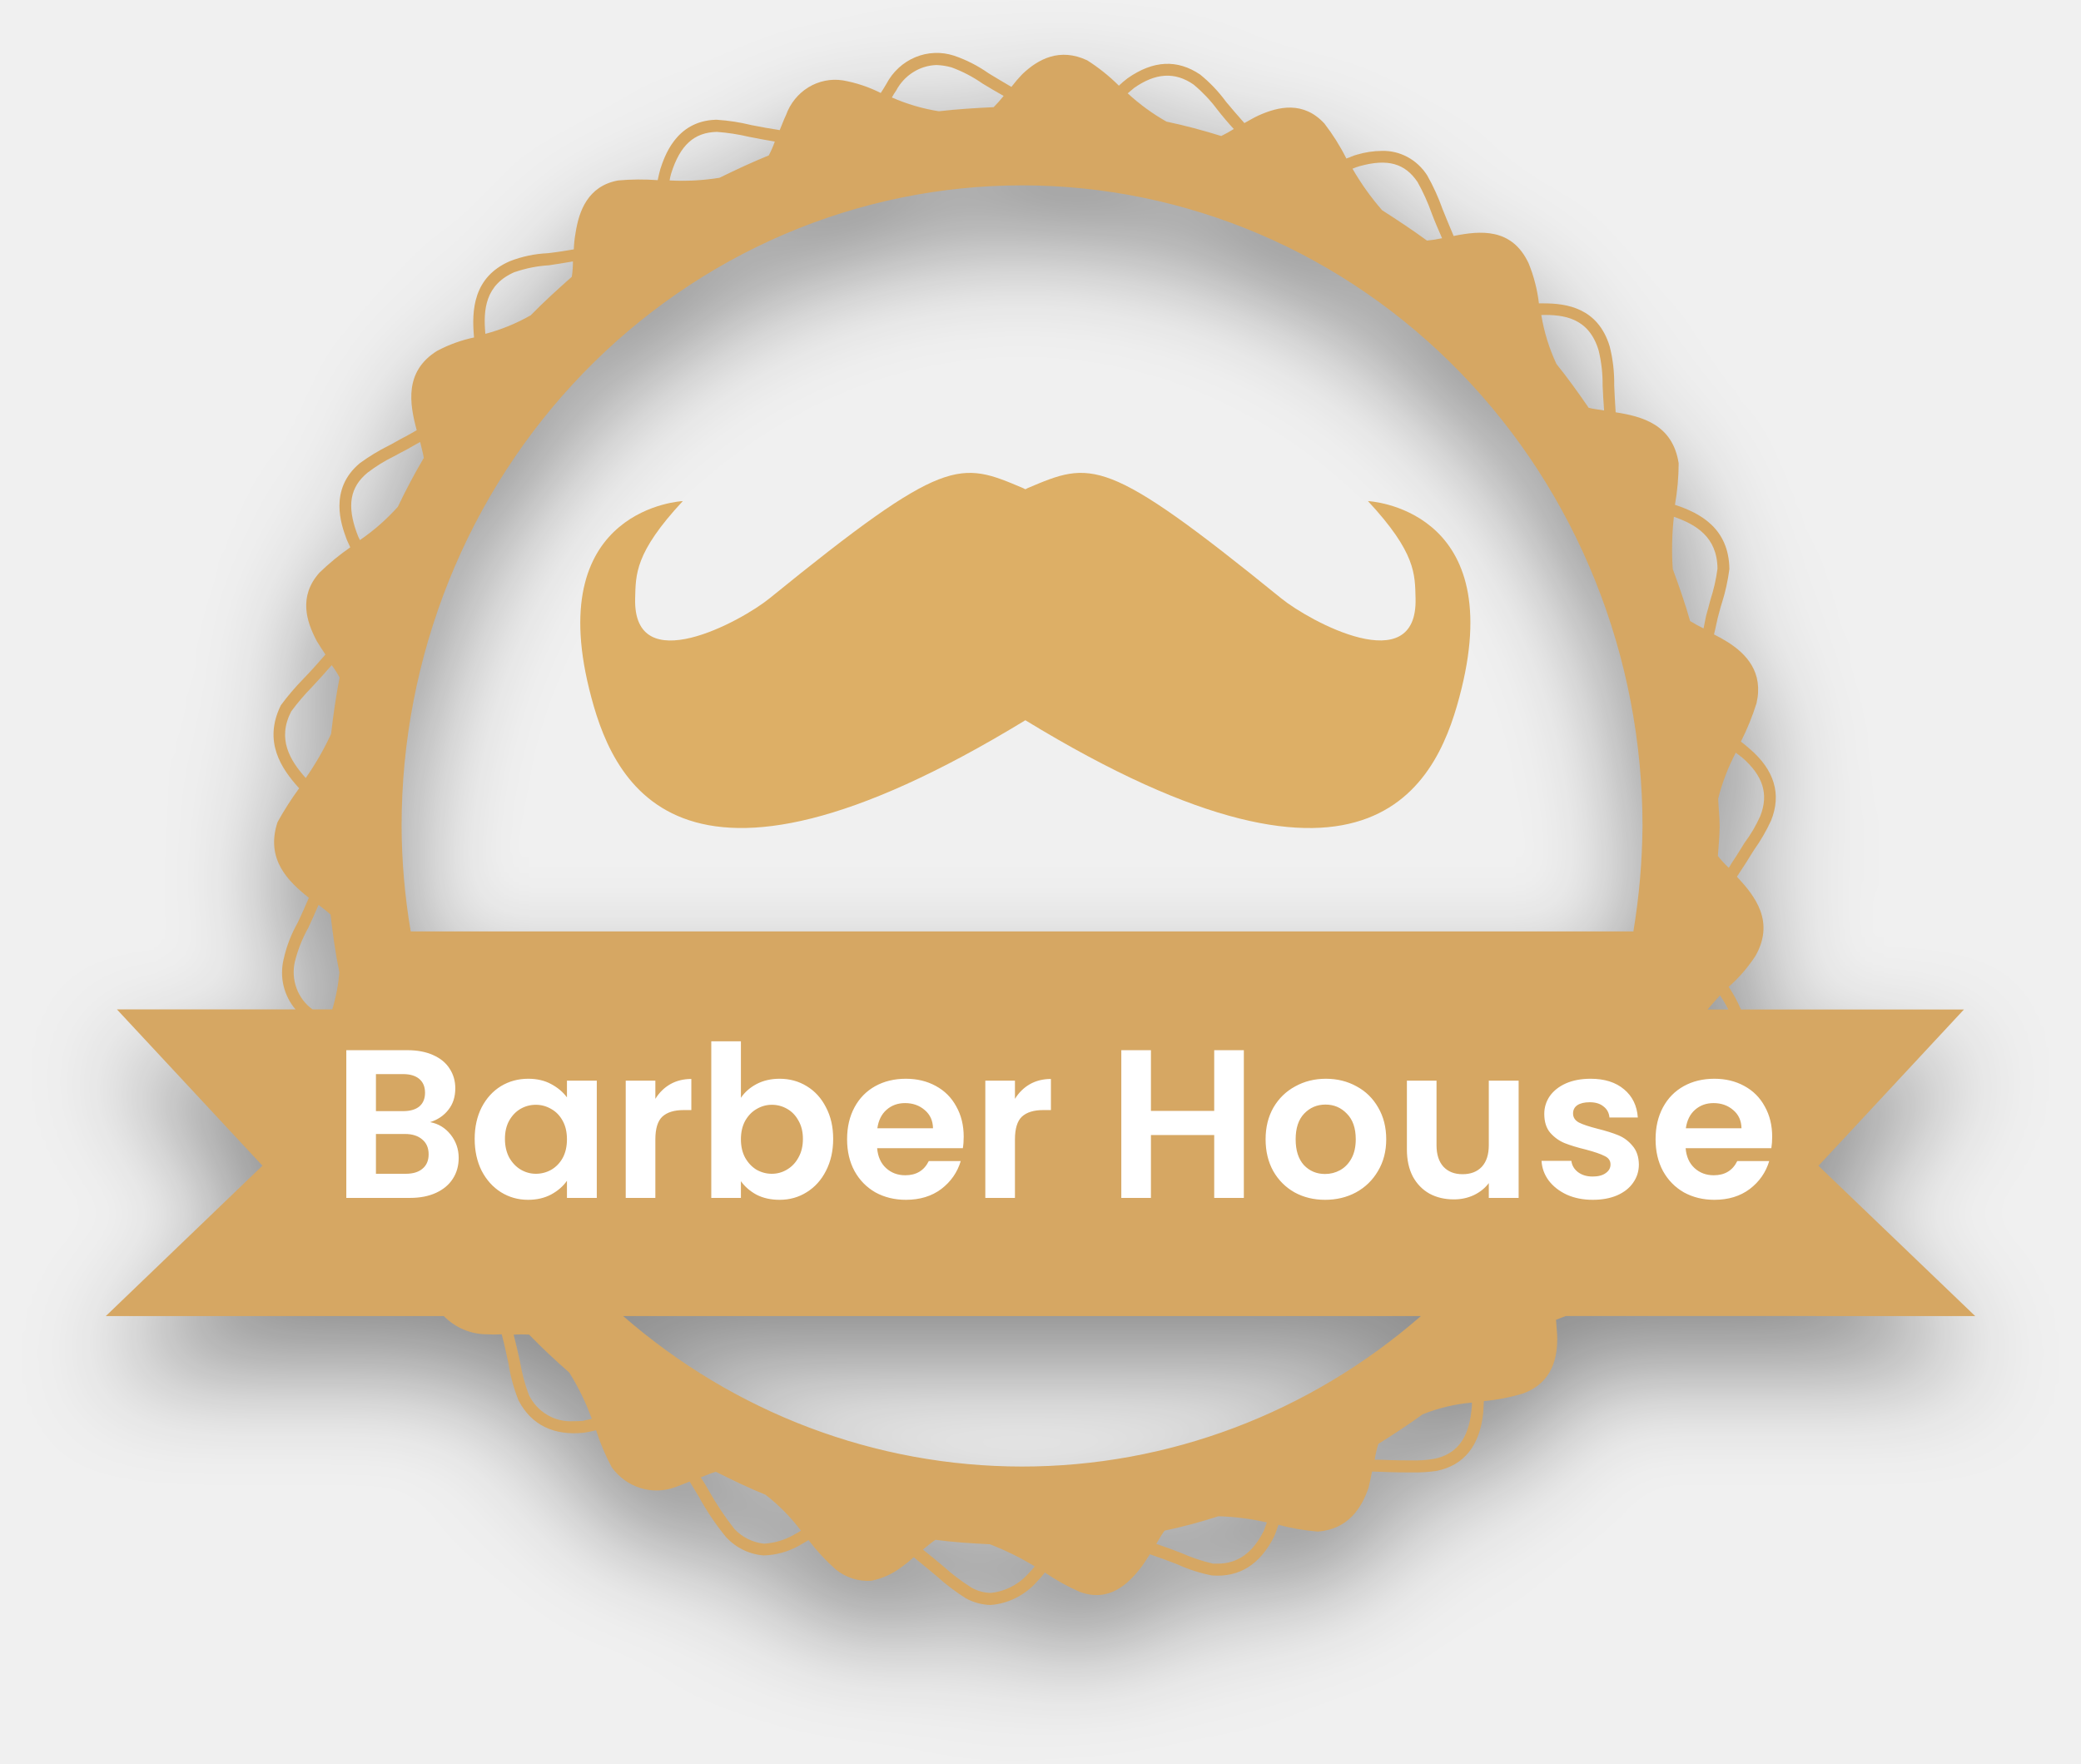
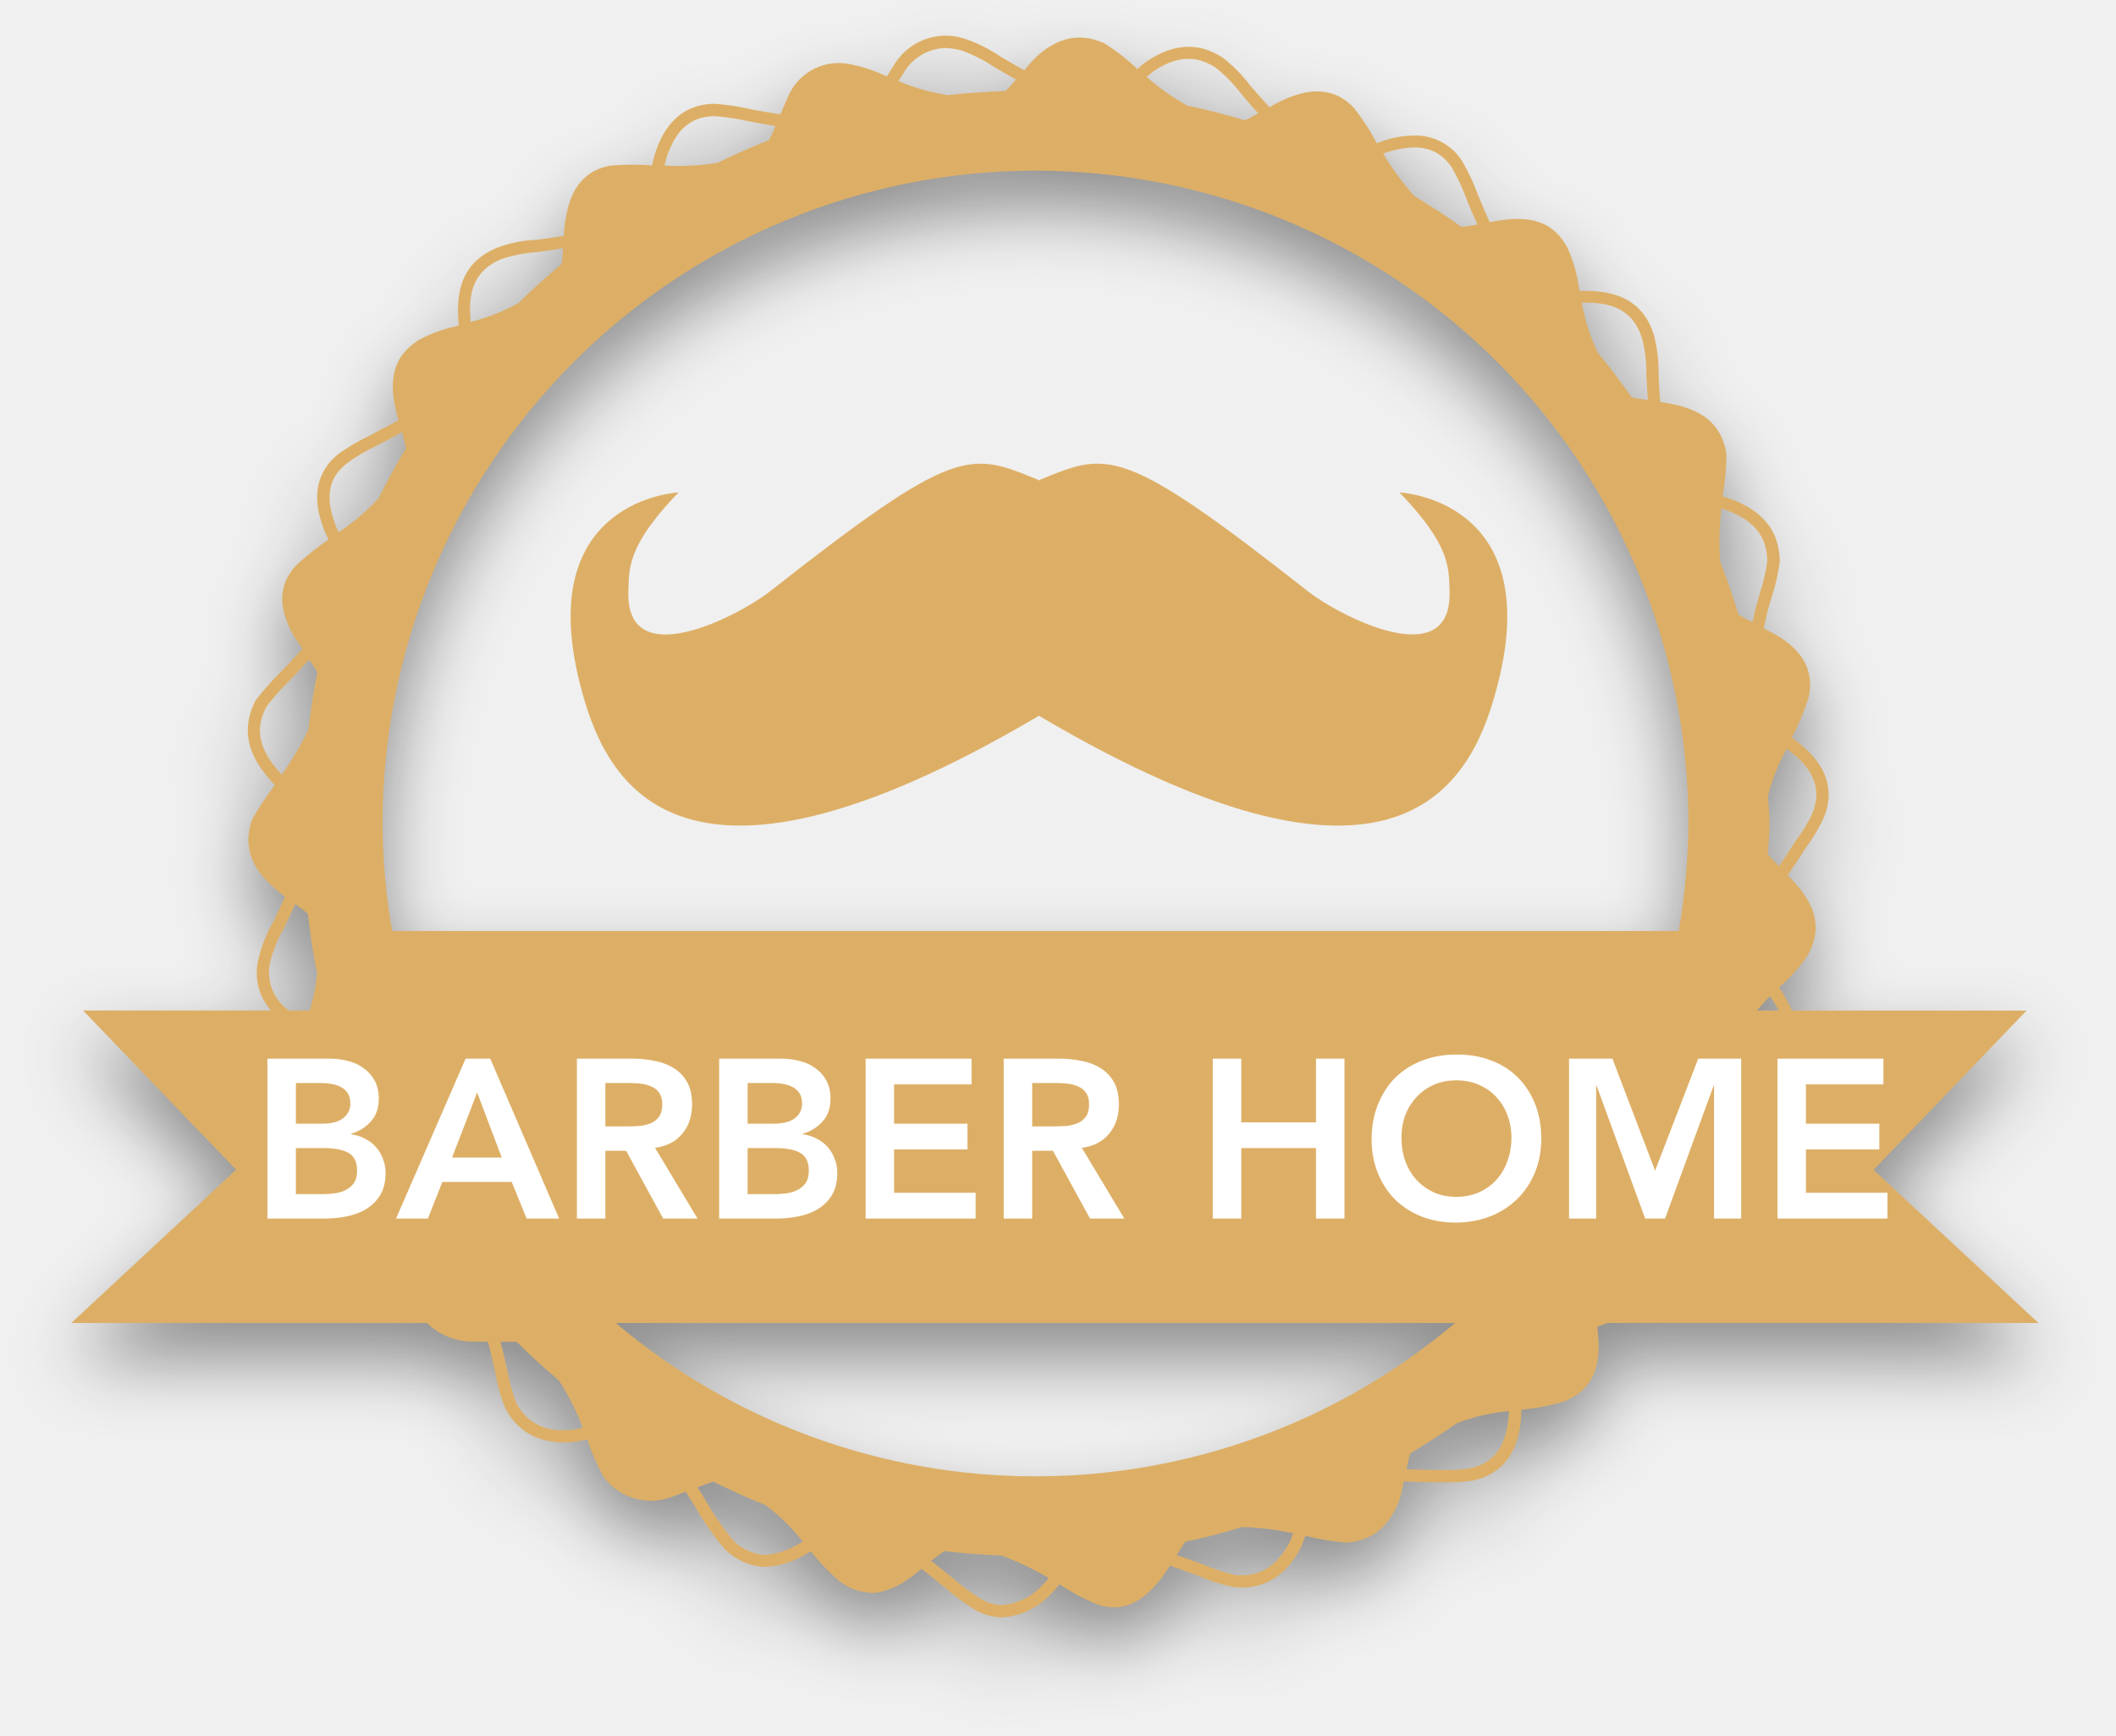
- <svg xmlns="http://www.w3.org/2000/svg" width="118" height="100" viewBox="0 0 118 100" fill="none">
+ <svg xmlns="http://www.w3.org/2000/svg" width="178" height="146" viewBox="0 0 178 146" fill="none">
  <g filter="url(#filter0_d)">
-     <path d="M23.289 52.811C22.953 50.838 22.78 48.839 22.771 46.835C22.771 42.065 23.681 37.342 25.45 32.934C27.218 28.527 29.809 24.523 33.076 21.15C36.343 17.776 40.222 15.101 44.49 13.275C48.759 11.45 53.334 10.51 57.954 10.51C62.574 10.51 67.149 11.45 71.418 13.275C75.686 15.101 79.565 17.776 82.832 21.15C86.099 24.523 88.69 28.527 90.458 32.934C92.226 37.342 93.136 42.065 93.136 46.835C93.12 48.838 92.947 50.837 92.619 52.811H23.289ZM83.43 80.01C83.268 81.583 82.573 82.468 81.31 82.716C80.878 82.789 80.44 82.818 80.002 82.801C79.613 82.801 79.195 82.801 78.756 82.784C78.5 82.766 78.205 82.766 77.949 82.766C77.995 82.46 78.065 82.158 78.16 81.864C79.018 81.33 79.858 80.778 80.665 80.193C81.562 79.832 82.504 79.607 83.464 79.526C83.469 79.688 83.458 79.85 83.43 80.009L83.43 80.01ZM57.944 83.151C49.669 83.15 41.66 80.128 35.335 74.619H80.57C74.241 80.133 66.225 83.156 57.944 83.151ZM71.656 86.806C71.027 88.058 70.17 88.657 69.052 88.657H68.78C68.165 88.514 67.565 88.312 66.986 88.055C66.568 87.888 66.067 87.704 65.566 87.538C65.728 87.255 65.886 86.986 66.034 86.786C67.065 86.568 68.085 86.296 69.089 85.97C70.014 85.995 70.935 86.113 71.838 86.32C71.774 86.47 71.727 86.636 71.66 86.803L71.656 86.806ZM58.351 89.179C57.791 89.824 57.017 90.229 56.182 90.316C55.785 90.31 55.396 90.2 55.052 89.995C54.509 89.65 53.995 89.26 53.514 88.828C53.158 88.529 52.753 88.191 52.331 87.858C52.591 87.659 52.832 87.443 53.043 87.306C54.062 87.443 55.08 87.505 56.131 87.558C57.012 87.898 57.863 88.317 58.673 88.811C58.572 88.939 58.465 89.062 58.353 89.179H58.351ZM45.009 87.025C44.492 87.319 43.917 87.489 43.328 87.525C42.689 87.461 42.092 87.166 41.643 86.691C41.105 86.007 40.619 85.28 40.191 84.516C40.063 84.282 39.902 84.016 39.736 83.764C40.046 83.648 40.336 83.516 40.593 83.448C41.516 83.911 42.456 84.367 43.408 84.751C44.162 85.335 44.837 86.019 45.416 86.786C45.286 86.873 45.151 86.951 45.011 87.02L45.009 87.025ZM33.055 80.561C32.877 80.579 32.699 80.579 32.521 80.579C32.002 80.614 31.484 80.491 31.033 80.224C30.581 79.957 30.216 79.558 29.983 79.078C29.757 78.467 29.589 77.834 29.482 77.189C29.383 76.725 29.255 76.189 29.126 75.671C29.417 75.654 29.709 75.654 30 75.671C30.729 76.423 31.503 77.141 32.281 77.825C32.796 78.649 33.223 79.528 33.556 80.446C33.378 80.48 33.217 80.527 33.055 80.561ZM20.408 30.622C20.341 30.492 20.283 30.358 20.234 30.22C19.667 28.668 19.845 27.616 20.847 26.796C21.312 26.44 21.81 26.132 22.333 25.876C22.577 25.744 22.818 25.612 23.078 25.48L23.352 25.325C23.501 25.244 23.663 25.142 23.824 25.061C23.903 25.392 23.985 25.694 24.031 25.963C23.501 26.865 23.012 27.784 22.561 28.733C21.919 29.449 21.197 30.084 20.408 30.622L20.408 30.622ZM29.193 15.426C29.819 15.21 30.471 15.081 31.13 15.041C31.552 14.975 32.021 14.909 32.488 14.823C32.488 15.115 32.467 15.406 32.424 15.694C31.629 16.395 30.839 17.114 30.093 17.877C29.283 18.338 28.419 18.692 27.522 18.929C27.394 17.544 27.522 16.142 29.187 15.423L29.193 15.426ZM38.064 9.815C38.565 8.242 39.345 7.507 40.651 7.477C41.266 7.523 41.876 7.618 42.477 7.759C42.916 7.845 43.433 7.943 43.934 8.028C43.84 8.297 43.726 8.559 43.595 8.811C42.642 9.196 41.719 9.632 40.796 10.081C39.861 10.232 38.913 10.282 37.968 10.23C37.992 10.09 38.024 9.952 38.064 9.815V9.815ZM50.812 5.142C51.037 4.715 51.365 4.357 51.766 4.102C52.166 3.846 52.623 3.703 53.093 3.687C53.383 3.695 53.67 3.74 53.95 3.819C54.574 4.046 55.166 4.355 55.714 4.738C56.07 4.956 56.488 5.201 56.91 5.439C56.732 5.662 56.543 5.875 56.343 6.077C55.308 6.124 54.257 6.192 53.238 6.308C52.321 6.165 51.425 5.902 50.572 5.526C50.645 5.393 50.726 5.265 50.812 5.141L50.812 5.142ZM64.301 4.991C65.514 4.136 66.615 4.056 67.679 4.793C68.18 5.21 68.632 5.686 69.025 6.212C69.298 6.563 69.621 6.948 69.96 7.315C69.73 7.461 69.493 7.593 69.248 7.712C68.23 7.396 67.195 7.116 66.143 6.896C65.354 6.449 64.616 5.911 63.945 5.292C64.073 5.19 64.172 5.094 64.301 4.993V4.991ZM77.112 9.417C78.698 8.981 79.667 9.268 80.379 10.319C80.698 10.89 80.968 11.487 81.186 12.105C81.348 12.537 81.559 13.024 81.77 13.507C81.487 13.569 81.201 13.614 80.913 13.64C80.089 13.037 79.232 12.473 78.371 11.92C77.737 11.194 77.174 10.405 76.69 9.565C76.828 9.507 76.969 9.457 77.112 9.415V9.417ZM90.647 19.865C90.806 20.52 90.882 21.194 90.874 21.87C90.891 22.302 90.924 22.789 90.957 23.272C90.629 23.22 90.34 23.186 90.083 23.122C89.499 22.272 88.899 21.434 88.253 20.634C87.844 19.755 87.555 18.821 87.396 17.86C88.692 17.83 90.095 18.026 90.646 19.864L90.647 19.865ZM18.776 41.608C18.37 42.486 17.888 43.324 17.336 44.112C16.445 43.114 15.704 41.907 16.512 40.337C16.874 39.848 17.268 39.385 17.692 38.952C18.048 38.567 18.437 38.148 18.809 37.716C18.978 37.937 19.128 38.171 19.258 38.417C19.047 39.469 18.902 40.538 18.774 41.606L18.776 41.608ZM18.838 57.233H17.724C17.311 56.938 16.994 56.52 16.816 56.034C16.637 55.549 16.604 55.019 16.723 54.515C16.89 53.846 17.145 53.205 17.48 52.608C17.672 52.193 17.87 51.757 18.064 51.308C18.325 51.507 18.565 51.688 18.743 51.855C18.871 52.958 19.02 54.061 19.244 55.13C19.184 55.844 19.05 56.549 18.842 57.233L18.838 57.233ZM94.917 29.301C96.159 29.737 97.372 30.438 97.388 32.242C97.308 32.844 97.174 33.436 96.986 34.012C96.922 34.276 96.837 34.563 96.742 34.914C96.692 35.145 96.647 35.397 96.597 35.632C96.32 35.495 96.046 35.346 95.836 35.214C95.546 34.196 95.207 33.226 94.851 32.26C94.783 31.274 94.805 30.284 94.915 29.302L94.917 29.301ZM97.531 56.437C97.705 56.693 97.863 56.96 98.004 57.237H96.824C97.047 56.972 97.291 56.702 97.531 56.437ZM97.421 45.297C97.652 44.385 97.988 43.505 98.423 42.677C98.539 42.762 98.65 42.843 98.779 42.946C99.976 43.98 100.299 45.032 99.814 46.267C99.573 46.806 99.275 47.314 98.924 47.784C98.779 48.019 98.618 48.272 98.476 48.503C98.314 48.737 98.169 48.973 98.027 49.204C97.807 48.996 97.601 48.773 97.41 48.537C97.444 47.968 97.51 47.4 97.51 46.836C97.51 46.319 97.445 45.814 97.427 45.297H97.421ZM112 74.62L103.114 66.1L111.361 57.238H98.717C98.526 56.787 98.293 56.356 98.021 55.952C98.603 55.442 99.114 54.852 99.541 54.199C100.638 52.263 99.541 50.826 98.489 49.711C98.667 49.442 98.829 49.177 99.023 48.89C99.168 48.642 99.329 48.407 99.472 48.172C99.841 47.654 100.161 47.1 100.428 46.519C101.024 45.035 100.62 43.65 99.198 42.445C99.037 42.296 98.878 42.181 98.714 42.048C99.068 41.352 99.364 40.625 99.6 39.877C100.005 38.124 99.037 37.073 97.934 36.385C97.69 36.236 97.45 36.102 97.189 35.97C97.272 35.667 97.322 35.35 97.401 35.034C97.483 34.752 97.546 34.466 97.628 34.218C97.831 33.582 97.976 32.928 98.063 32.265C98.03 29.944 96.398 29.09 94.975 28.622C95.113 27.845 95.184 27.057 95.186 26.267C94.847 24.066 93.116 23.612 91.613 23.378C91.58 22.86 91.549 22.326 91.531 21.86C91.544 21.111 91.458 20.363 91.274 19.638C90.612 17.455 88.832 17.201 87.536 17.201H87.262C87.171 16.42 86.975 15.656 86.679 14.931C85.726 12.892 83.913 13.079 82.427 13.38C82.199 12.858 81.988 12.321 81.798 11.858C81.563 11.193 81.271 10.551 80.924 9.94C80.645 9.503 80.262 9.146 79.812 8.903C79.362 8.661 78.86 8.541 78.353 8.556C77.876 8.56 77.401 8.632 76.943 8.769C76.732 8.821 76.554 8.923 76.343 8.987C75.993 8.288 75.577 7.626 75.102 7.009C73.906 5.71 72.486 6.043 71.368 6.546C71.078 6.679 70.834 6.829 70.561 6.978C70.205 6.581 69.848 6.162 69.526 5.777C69.101 5.196 68.606 4.675 68.052 4.226C66.761 3.358 65.403 3.409 63.929 4.444C63.76 4.573 63.599 4.711 63.445 4.858C62.899 4.314 62.297 3.833 61.651 3.422C60.098 2.691 58.873 3.341 57.966 4.208C57.748 4.435 57.542 4.675 57.35 4.927C56.915 4.675 56.476 4.409 56.058 4.157C55.454 3.731 54.795 3.394 54.1 3.157C53.38 2.921 52.603 2.952 51.903 3.243C51.202 3.535 50.622 4.069 50.262 4.755C50.15 4.939 50.055 5.105 49.941 5.272C49.261 4.929 48.536 4.688 47.79 4.556C47.115 4.453 46.427 4.592 45.84 4.951C45.254 5.31 44.805 5.866 44.569 6.526C44.424 6.825 44.329 7.112 44.213 7.377C43.666 7.296 43.115 7.193 42.614 7.095C41.971 6.936 41.316 6.834 40.656 6.791H40.561C38.296 6.876 37.663 8.929 37.439 9.599C37.375 9.817 37.34 10.014 37.294 10.215C36.546 10.159 35.794 10.165 35.047 10.232C33.333 10.548 32.828 11.968 32.637 13.203C32.581 13.512 32.547 13.825 32.538 14.139C32.037 14.224 31.536 14.306 31.052 14.357C30.322 14.39 29.601 14.542 28.917 14.807C26.831 15.71 26.735 17.599 26.88 19.134C26.148 19.288 25.439 19.546 24.775 19.9C22.918 21.067 23.222 22.888 23.629 24.393C23.436 24.509 23.239 24.607 23.045 24.724L22.756 24.873C22.511 25.005 22.271 25.155 22.026 25.275C21.462 25.556 20.92 25.885 20.408 26.259C18.614 27.746 19.373 29.798 19.617 30.469C19.681 30.667 19.779 30.832 19.861 31.033C19.243 31.463 18.659 31.943 18.114 32.47C16.918 33.807 17.369 35.244 17.97 36.359C18.131 36.628 18.29 36.864 18.454 37.112C18.032 37.599 17.614 38.065 17.224 38.467C16.759 38.941 16.325 39.448 15.928 39.984C14.91 42.04 15.945 43.575 16.963 44.694C16.515 45.306 16.106 45.946 15.738 46.612C15.042 48.716 16.334 49.968 17.514 50.904C17.322 51.367 17.096 51.853 16.885 52.306C16.512 52.96 16.24 53.669 16.078 54.409C15.963 54.901 15.964 55.415 16.082 55.906C16.201 56.397 16.432 56.852 16.757 57.231H6.629L14.88 66.093L6 74.62H25.165C25.817 75.281 26.693 75.652 27.607 75.654C27.887 75.671 28.168 75.671 28.448 75.654C28.609 76.239 28.721 76.821 28.837 77.338C28.948 78.043 29.137 78.733 29.4 79.394C30.129 80.814 31.441 81.416 33.122 81.232C33.362 81.198 33.57 81.147 33.801 81.095C34.032 81.824 34.33 82.528 34.691 83.198C35.098 83.758 35.667 84.169 36.316 84.37C36.965 84.572 37.659 84.553 38.297 84.318C38.571 84.22 38.848 84.1 39.104 84.002C39.282 84.301 39.477 84.605 39.622 84.853C40.067 85.67 40.587 86.442 41.175 87.157C41.737 87.764 42.499 88.133 43.311 88.191C44.005 88.171 44.685 87.983 45.297 87.644C45.489 87.542 45.653 87.426 45.847 87.323C46.311 87.931 46.831 88.491 47.4 88.995C47.971 89.451 48.684 89.676 49.404 89.628C50.038 89.502 50.635 89.229 51.151 88.828C51.382 88.665 51.604 88.486 51.813 88.294C52.269 88.661 52.703 89.029 53.109 89.362C53.622 89.828 54.173 90.247 54.757 90.615C55.194 90.859 55.683 90.991 56.181 91C57.185 90.918 58.122 90.445 58.801 89.677C58.96 89.513 59.109 89.341 59.249 89.16C59.878 89.591 60.545 89.96 61.241 90.263C62.889 90.858 63.974 89.827 64.735 88.826C64.909 88.591 65.042 88.363 65.203 88.125C65.737 88.309 66.284 88.51 66.756 88.694C67.387 88.982 68.048 89.195 68.726 89.327C70.279 89.442 71.446 88.711 72.254 87.109C72.349 86.89 72.415 86.673 72.494 86.454C73.227 86.651 73.975 86.78 74.73 86.839C76.427 86.707 77.201 85.536 77.607 84.335C77.686 84.019 77.735 83.732 77.799 83.433C78.105 83.45 78.428 83.45 78.735 83.467C79.207 83.484 79.626 83.484 80.016 83.484C80.498 83.496 80.98 83.467 81.457 83.399C83.022 83.083 83.912 81.962 84.106 80.092C84.123 79.874 84.123 79.656 84.14 79.442C84.895 79.373 85.643 79.227 86.371 79.007C88.007 78.404 88.346 77.002 88.296 75.685C88.28 75.382 88.246 75.116 88.232 74.83C88.41 74.764 88.605 74.681 88.783 74.616L112 74.62Z" fill="#D6A763" />
+     <path d="M32.99 78.314C32.466 75.331 32.195 72.308 32.182 69.279C32.182 62.066 33.603 54.924 36.363 48.261C39.123 41.597 43.169 35.542 48.269 30.442C53.369 25.342 59.424 21.297 66.087 18.536C72.751 15.776 79.893 14.355 87.106 14.355C94.318 14.355 101.46 15.776 108.124 18.536C114.787 21.297 120.842 25.342 125.942 30.442C131.042 35.542 135.088 41.597 137.848 48.261C140.608 54.924 142.029 62.066 142.029 69.279C142.003 72.308 141.733 75.329 141.221 78.314H32.99ZM126.876 119.439C126.624 121.817 125.538 123.155 123.567 123.53C122.892 123.641 122.208 123.685 121.525 123.659C120.917 123.659 120.265 123.659 119.58 123.633C119.18 123.607 118.72 123.607 118.32 123.607C118.391 123.144 118.502 122.688 118.65 122.243C119.988 121.435 121.3 120.601 122.56 119.716C123.96 119.17 125.431 118.83 126.929 118.708C126.937 118.952 126.92 119.197 126.877 119.438L126.876 119.439ZM87.09 124.188C74.171 124.188 61.669 119.618 51.795 111.288H122.411C112.531 119.626 100.018 124.196 87.09 124.188ZM108.496 129.714C107.514 131.608 106.176 132.514 104.431 132.514H104.006C103.047 132.297 102.11 131.992 101.206 131.603C100.553 131.351 99.771 131.073 98.989 130.821C99.241 130.394 99.489 129.987 99.719 129.684C101.329 129.355 102.921 128.943 104.489 128.45C105.933 128.489 107.37 128.667 108.78 128.98C108.68 129.206 108.606 129.458 108.502 129.71L108.496 129.714ZM87.726 133.302C86.851 134.278 85.643 134.891 84.339 135.021C83.719 135.013 83.112 134.846 82.575 134.536C81.728 134.015 80.925 133.425 80.175 132.772C79.619 132.32 78.986 131.809 78.327 131.305C78.734 131.005 79.109 130.678 79.439 130.471C81.029 130.678 82.619 130.771 84.26 130.852C85.636 131.366 86.963 131.999 88.228 132.746C88.071 132.94 87.904 133.125 87.728 133.302H87.726ZM66.897 130.045C66.09 130.49 65.193 130.748 64.273 130.801C63.275 130.706 62.343 130.259 61.643 129.541C60.802 128.507 60.044 127.407 59.376 126.253C59.176 125.898 58.924 125.497 58.665 125.115C59.15 124.94 59.602 124.74 60.003 124.637C61.444 125.337 62.911 126.027 64.398 126.608C65.575 127.49 66.629 128.524 67.533 129.684C67.33 129.816 67.119 129.935 66.9 130.039L66.897 130.045ZM48.236 120.273C47.958 120.299 47.68 120.299 47.402 120.299C46.592 120.352 45.783 120.166 45.079 119.762C44.374 119.359 43.804 118.756 43.44 118.03C43.087 117.106 42.825 116.149 42.658 115.173C42.503 114.473 42.303 113.661 42.102 112.879C42.556 112.853 43.012 112.853 43.466 112.879C44.604 114.016 45.812 115.102 47.027 116.136C47.831 117.381 48.498 118.71 49.018 120.098C48.74 120.15 48.488 120.221 48.236 120.273ZM28.492 44.764C28.387 44.568 28.297 44.365 28.221 44.156C27.336 41.81 27.613 40.22 29.178 38.979C29.904 38.441 30.681 37.976 31.498 37.589C31.879 37.389 32.254 37.189 32.661 36.989L33.088 36.756C33.321 36.633 33.573 36.478 33.825 36.356C33.948 36.856 34.077 37.313 34.148 37.72C33.321 39.084 32.558 40.473 31.854 41.908C30.852 42.991 29.723 43.95 28.493 44.765L28.492 44.764ZM42.206 21.788C43.184 21.461 44.201 21.266 45.231 21.206C45.89 21.106 46.621 21.006 47.351 20.876C47.35 21.317 47.317 21.758 47.251 22.194C46.01 23.254 44.776 24.34 43.612 25.494C42.346 26.192 40.998 26.726 39.598 27.084C39.398 24.99 39.598 22.87 42.198 21.784L42.206 21.788ZM56.055 13.304C56.837 10.926 58.055 9.814 60.094 9.769C61.053 9.839 62.006 9.982 62.944 10.196C63.629 10.325 64.437 10.474 65.219 10.603C65.072 11.01 64.894 11.405 64.689 11.786C63.202 12.368 61.761 13.027 60.32 13.706C58.861 13.934 57.381 14.01 55.906 13.932C55.943 13.72 55.993 13.511 56.055 13.305V13.304ZM75.956 6.238C76.307 5.593 76.82 5.051 77.445 4.666C78.069 4.28 78.783 4.064 79.517 4.038C79.969 4.051 80.418 4.118 80.855 4.238C81.829 4.581 82.754 5.048 83.608 5.628C84.164 5.958 84.817 6.328 85.476 6.688C85.198 7.025 84.903 7.347 84.591 7.653C82.975 7.724 81.334 7.827 79.744 8.002C78.312 7.786 76.914 7.388 75.582 6.819C75.696 6.618 75.822 6.424 75.957 6.237L75.956 6.238ZM97.014 6.011C98.908 4.718 100.627 4.596 102.288 5.711C103.07 6.341 103.775 7.061 104.388 7.857C104.815 8.387 105.319 8.969 105.849 9.524C105.49 9.744 105.118 9.945 104.737 10.124C103.147 9.646 101.531 9.224 99.89 8.89C98.658 8.215 97.506 7.402 96.458 6.466C96.658 6.311 96.813 6.166 97.014 6.014V6.011ZM117.014 12.703C119.489 12.044 121.002 12.477 122.114 14.067C122.611 14.929 123.033 15.832 123.374 16.767C123.626 17.42 123.956 18.157 124.285 18.887C123.844 18.981 123.397 19.048 122.947 19.087C121.661 18.176 120.323 17.323 118.979 16.487C117.989 15.389 117.11 14.197 116.355 12.926C116.571 12.839 116.791 12.764 117.014 12.7V12.703ZM138.142 28.5C138.39 29.491 138.51 30.51 138.497 31.531C138.523 32.184 138.575 32.921 138.626 33.651C138.115 33.573 137.663 33.522 137.262 33.425C136.351 32.139 135.414 30.872 134.405 29.663C133.766 28.334 133.316 26.922 133.067 25.468C135.09 25.423 137.281 25.72 138.141 28.499L138.142 28.5ZM25.945 61.375C25.311 62.703 24.559 63.97 23.696 65.162C22.306 63.653 21.149 61.827 22.41 59.453C22.975 58.714 23.591 58.014 24.252 57.359C24.808 56.777 25.415 56.144 25.997 55.491C26.26 55.824 26.494 56.179 26.697 56.551C26.367 58.141 26.141 59.757 25.941 61.372L25.945 61.375ZM26.041 85.001H24.303C23.658 84.554 23.163 83.921 22.884 83.188C22.605 82.454 22.554 81.653 22.739 80.89C23.001 79.88 23.399 78.91 23.922 78.007C24.222 77.38 24.53 76.721 24.833 76.042C25.24 76.342 25.615 76.617 25.893 76.869C26.093 78.536 26.326 80.204 26.675 81.82C26.582 82.9 26.372 83.966 26.048 85L26.041 85.001ZM144.808 42.767C146.747 43.426 148.641 44.486 148.666 47.214C148.542 48.124 148.332 49.02 148.039 49.89C147.939 50.29 147.806 50.724 147.658 51.254C147.58 51.603 147.509 51.984 147.432 52.34C146.999 52.133 146.572 51.907 146.243 51.707C145.791 50.169 145.261 48.702 144.705 47.241C144.6 45.751 144.633 44.253 144.805 42.769L144.808 42.767ZM148.89 83.797C149.161 84.184 149.408 84.588 149.627 85.006H147.785C148.134 84.606 148.515 84.198 148.89 83.797ZM148.718 66.953C149.078 65.574 149.603 64.244 150.282 62.991C150.463 63.12 150.637 63.243 150.838 63.398C152.706 64.962 153.21 66.552 152.454 68.42C152.077 69.234 151.611 70.003 151.064 70.714C150.838 71.069 150.586 71.451 150.364 71.8C150.112 72.155 149.886 72.511 149.664 72.86C149.321 72.546 148.999 72.209 148.701 71.852C148.753 70.992 148.856 70.133 148.856 69.28C148.856 68.498 148.756 67.735 148.727 66.953H148.718ZM171.477 111.29L157.605 98.408L170.479 85.008H150.741C150.443 84.326 150.079 83.675 149.655 83.063C150.563 82.292 151.361 81.401 152.027 80.413C153.74 77.485 152.027 75.313 150.385 73.627C150.663 73.22 150.915 72.819 151.219 72.386C151.445 72.011 151.697 71.656 151.919 71.3C152.496 70.517 152.996 69.679 153.412 68.8C154.343 66.557 153.712 64.463 151.492 62.641C151.24 62.415 150.992 62.241 150.736 62.041C151.288 60.987 151.751 59.889 152.119 58.758C152.752 56.108 151.24 54.518 149.519 53.478C149.138 53.252 148.763 53.051 148.356 52.851C148.485 52.392 148.563 51.914 148.686 51.436C148.815 51.009 148.912 50.576 149.041 50.202C149.357 49.24 149.584 48.251 149.72 47.248C149.668 43.739 147.12 42.448 144.899 41.741C145.114 40.566 145.225 39.374 145.229 38.18C144.699 34.852 141.997 34.166 139.651 33.811C139.599 33.029 139.551 32.221 139.522 31.517C139.543 30.384 139.409 29.253 139.122 28.156C138.088 24.856 135.309 24.472 133.286 24.472H132.859C132.716 23.291 132.41 22.136 131.948 21.04C130.461 17.957 127.631 18.24 125.31 18.694C124.955 17.906 124.625 17.094 124.328 16.394C123.962 15.388 123.506 14.417 122.964 13.494C122.528 12.832 121.931 12.293 121.229 11.926C120.526 11.56 119.742 11.379 118.95 11.4C118.205 11.407 117.465 11.515 116.75 11.723C116.42 11.801 116.142 11.956 115.813 12.053C115.266 10.996 114.617 9.994 113.876 9.062C112.008 7.097 109.791 7.601 108.046 8.362C107.594 8.562 107.212 8.789 106.786 9.015C106.23 8.415 105.674 7.781 105.17 7.199C104.508 6.321 103.735 5.532 102.87 4.853C100.854 3.541 98.734 3.619 96.433 5.183C96.17 5.378 95.917 5.587 95.677 5.81C94.825 4.987 93.886 4.259 92.877 3.638C90.453 2.533 88.54 3.515 87.125 4.827C86.783 5.17 86.462 5.533 86.162 5.913C85.483 5.532 84.798 5.131 84.146 4.75C83.203 4.105 82.174 3.596 81.089 3.238C79.965 2.881 78.752 2.927 77.659 3.368C76.565 3.808 75.659 4.617 75.097 5.653C74.923 5.931 74.774 6.183 74.597 6.435C73.535 5.916 72.403 5.552 71.238 5.353C70.185 5.197 69.111 5.407 68.195 5.95C67.279 6.492 66.579 7.334 66.21 8.332C65.984 8.784 65.835 9.217 65.654 9.618C64.801 9.495 63.941 9.34 63.159 9.191C62.155 8.951 61.132 8.797 60.102 8.732H59.953C56.418 8.861 55.429 11.964 55.08 12.978C54.98 13.308 54.925 13.605 54.854 13.909C53.685 13.825 52.512 13.834 51.345 13.935C48.669 14.413 47.881 16.559 47.583 18.427C47.495 18.894 47.443 19.367 47.428 19.842C46.646 19.971 45.864 20.094 45.108 20.172C43.968 20.222 42.844 20.451 41.776 20.853C38.519 22.217 38.37 25.073 38.596 27.394C37.453 27.627 36.347 28.017 35.31 28.553C32.41 30.317 32.886 33.071 33.52 35.346C33.22 35.521 32.912 35.669 32.609 35.846L32.157 36.072C31.776 36.272 31.401 36.499 31.019 36.68C30.137 37.105 29.292 37.603 28.492 38.167C25.692 40.416 26.876 43.518 27.258 44.533C27.358 44.833 27.51 45.082 27.639 45.386C26.673 46.036 25.762 46.762 24.912 47.558C23.044 49.581 23.749 51.753 24.686 53.439C24.938 53.846 25.186 54.202 25.442 54.577C24.783 55.314 24.13 56.018 23.522 56.626C22.795 57.343 22.119 58.109 21.499 58.92C19.909 62.029 21.525 64.349 23.115 66.042C22.415 66.966 21.776 67.935 21.202 68.942C20.116 72.122 22.133 74.016 23.975 75.431C23.675 76.131 23.322 76.866 22.993 77.551C22.41 78.539 21.985 79.612 21.733 80.731C21.553 81.475 21.555 82.251 21.74 82.994C21.924 83.737 22.286 84.424 22.793 84.997H6.982L19.863 98.397L6 111.289H35.918C36.936 112.289 38.304 112.85 39.731 112.853C40.168 112.879 40.606 112.879 41.043 112.853C41.295 113.738 41.47 114.617 41.651 115.399C41.824 116.466 42.119 117.509 42.53 118.508C43.668 120.654 45.716 121.565 48.34 121.287C48.715 121.235 49.04 121.158 49.4 121.08C49.76 122.182 50.226 123.247 50.79 124.26C51.425 125.106 52.313 125.727 53.326 126.032C54.339 126.336 55.423 126.309 56.419 125.953C56.846 125.804 57.279 125.623 57.679 125.475C57.957 125.927 58.261 126.386 58.487 126.761C59.182 127.997 59.993 129.164 60.911 130.245C61.789 131.164 62.978 131.721 64.246 131.809C65.33 131.778 66.391 131.495 67.346 130.982C67.646 130.827 67.902 130.652 68.206 130.497C68.93 131.416 69.742 132.263 70.63 133.024C71.521 133.713 72.634 134.054 73.758 133.981C74.748 133.792 75.68 133.378 76.485 132.772C76.847 132.525 77.192 132.255 77.519 131.964C78.23 132.52 78.909 133.076 79.542 133.58C80.343 134.284 81.204 134.918 82.114 135.474C82.798 135.843 83.56 136.043 84.337 136.056C85.905 135.932 87.367 135.217 88.428 134.056C88.675 133.808 88.909 133.547 89.128 133.274C90.11 133.926 91.151 134.484 92.237 134.941C94.809 135.841 96.503 134.282 97.692 132.769C97.963 132.414 98.17 132.069 98.422 131.709C99.256 131.987 100.109 132.291 100.846 132.569C101.831 133.005 102.863 133.327 103.922 133.526C106.346 133.7 108.168 132.595 109.429 130.172C109.578 129.842 109.681 129.513 109.804 129.183C110.948 129.481 112.116 129.675 113.294 129.765C115.944 129.565 117.152 127.794 117.786 125.978C117.909 125.5 117.986 125.067 118.086 124.614C118.564 124.64 119.068 124.64 119.547 124.666C120.284 124.692 120.937 124.692 121.547 124.692C122.299 124.709 123.051 124.666 123.796 124.563C126.239 124.085 127.629 122.391 127.932 119.563C127.958 119.233 127.958 118.904 127.984 118.581C129.164 118.476 130.331 118.255 131.468 117.922C134.021 117.011 134.551 114.891 134.473 112.9C134.447 112.441 134.395 112.04 134.373 111.607C134.651 111.507 134.955 111.381 135.233 111.284L171.477 111.29Z" fill="#DDAF66" />
  </g>
-   <path d="M24.389 63.624C24.861 63.712 25.249 63.948 25.553 64.332C25.857 64.716 26.009 65.156 26.009 65.652C26.009 66.1 25.897 66.496 25.673 66.84C25.457 67.176 25.141 67.44 24.725 67.632C24.309 67.824 23.817 67.92 23.249 67.92H19.637V59.544H23.093C23.661 59.544 24.149 59.636 24.557 59.82C24.973 60.004 25.285 60.26 25.493 60.588C25.709 60.916 25.817 61.288 25.817 61.704C25.817 62.192 25.685 62.6 25.421 62.928C25.165 63.256 24.821 63.488 24.389 63.624ZM21.317 63H22.853C23.253 63 23.561 62.912 23.777 62.736C23.993 62.552 24.101 62.292 24.101 61.956C24.101 61.62 23.993 61.36 23.777 61.176C23.561 60.992 23.253 60.9 22.853 60.9H21.317V63ZM23.009 66.552C23.417 66.552 23.733 66.456 23.957 66.264C24.189 66.072 24.305 65.8 24.305 65.448C24.305 65.088 24.185 64.808 23.945 64.608C23.705 64.4 23.381 64.296 22.973 64.296H21.317V66.552H23.009ZM26.916 64.572C26.916 63.9 27.048 63.304 27.312 62.784C27.584 62.264 27.948 61.864 28.404 61.584C28.868 61.304 29.384 61.164 29.952 61.164C30.448 61.164 30.88 61.264 31.248 61.464C31.624 61.664 31.924 61.916 32.148 62.22V61.272H33.84V67.92H32.148V66.948C31.932 67.26 31.632 67.52 31.248 67.728C30.872 67.928 30.436 68.028 29.94 68.028C29.38 68.028 28.868 67.884 28.404 67.596C27.948 67.308 27.584 66.904 27.312 66.384C27.048 65.856 26.916 65.252 26.916 64.572ZM32.148 64.596C32.148 64.188 32.068 63.84 31.908 63.552C31.748 63.256 31.532 63.032 31.26 62.88C30.988 62.72 30.696 62.64 30.384 62.64C30.072 62.64 29.784 62.716 29.52 62.868C29.256 63.02 29.04 63.244 28.872 63.54C28.712 63.828 28.632 64.172 28.632 64.572C28.632 64.972 28.712 65.324 28.872 65.628C29.04 65.924 29.256 66.152 29.52 66.312C29.792 66.472 30.08 66.552 30.384 66.552C30.696 66.552 30.988 66.476 31.26 66.324C31.532 66.164 31.748 65.94 31.908 65.652C32.068 65.356 32.148 65.004 32.148 64.596ZM37.161 62.304C37.377 61.952 37.657 61.676 38.001 61.476C38.353 61.276 38.753 61.176 39.201 61.176V62.94H38.757C38.229 62.94 37.829 63.064 37.557 63.312C37.293 63.56 37.161 63.992 37.161 64.608V67.92H35.481V61.272H37.161V62.304ZM42.012 62.244C42.228 61.924 42.524 61.664 42.9 61.464C43.284 61.264 43.72 61.164 44.208 61.164C44.776 61.164 45.288 61.304 45.744 61.584C46.208 61.864 46.572 62.264 46.836 62.784C47.108 63.296 47.244 63.892 47.244 64.572C47.244 65.252 47.108 65.856 46.836 66.384C46.572 66.904 46.208 67.308 45.744 67.596C45.288 67.884 44.776 68.028 44.208 68.028C43.712 68.028 43.276 67.932 42.9 67.74C42.532 67.54 42.236 67.284 42.012 66.972V67.92H40.332V59.04H42.012V62.244ZM45.528 64.572C45.528 64.172 45.444 63.828 45.276 63.54C45.116 63.244 44.9 63.02 44.628 62.868C44.364 62.716 44.076 62.64 43.764 62.64C43.46 62.64 43.172 62.72 42.9 62.88C42.636 63.032 42.42 63.256 42.252 63.552C42.092 63.848 42.012 64.196 42.012 64.596C42.012 64.996 42.092 65.344 42.252 65.64C42.42 65.936 42.636 66.164 42.9 66.324C43.172 66.476 43.46 66.552 43.764 66.552C44.076 66.552 44.364 66.472 44.628 66.312C44.9 66.152 45.116 65.924 45.276 65.628C45.444 65.332 45.528 64.98 45.528 64.572ZM54.645 64.452C54.645 64.692 54.629 64.908 54.597 65.1H49.737C49.777 65.58 49.945 65.956 50.241 66.228C50.537 66.5 50.901 66.636 51.333 66.636C51.957 66.636 52.401 66.368 52.665 65.832H54.477C54.285 66.472 53.917 67 53.373 67.416C52.829 67.824 52.161 68.028 51.369 68.028C50.729 68.028 50.153 67.888 49.641 67.608C49.137 67.32 48.741 66.916 48.453 66.396C48.173 65.876 48.033 65.276 48.033 64.596C48.033 63.908 48.173 63.304 48.453 62.784C48.733 62.264 49.125 61.864 49.629 61.584C50.133 61.304 50.713 61.164 51.369 61.164C52.001 61.164 52.565 61.3 53.061 61.572C53.565 61.844 53.953 62.232 54.225 62.736C54.505 63.232 54.645 63.804 54.645 64.452ZM52.905 63.972C52.897 63.54 52.741 63.196 52.437 62.94C52.133 62.676 51.761 62.544 51.321 62.544C50.905 62.544 50.553 62.672 50.265 62.928C49.985 63.176 49.813 63.524 49.749 63.972H52.905ZM57.551 62.304C57.767 61.952 58.047 61.676 58.391 61.476C58.743 61.276 59.143 61.176 59.591 61.176V62.94H59.147C58.619 62.94 58.219 63.064 57.947 63.312C57.683 63.56 57.551 63.992 57.551 64.608V67.92H55.871V61.272H57.551V62.304ZM70.53 59.544V67.92H68.85V64.356H65.262V67.92H63.582V59.544H65.262V62.988H68.85V59.544H70.53ZM75.136 68.028C74.496 68.028 73.92 67.888 73.408 67.608C72.896 67.32 72.492 66.916 72.196 66.396C71.908 65.876 71.764 65.276 71.764 64.596C71.764 63.916 71.912 63.316 72.208 62.796C72.512 62.276 72.924 61.876 73.444 61.596C73.964 61.308 74.544 61.164 75.184 61.164C75.824 61.164 76.404 61.308 76.924 61.596C77.444 61.876 77.852 62.276 78.148 62.796C78.452 63.316 78.604 63.916 78.604 64.596C78.604 65.276 78.448 65.876 78.136 66.396C77.832 66.916 77.416 67.32 76.888 67.608C76.368 67.888 75.784 68.028 75.136 68.028ZM75.136 66.564C75.44 66.564 75.724 66.492 75.988 66.348C76.26 66.196 76.476 65.972 76.636 65.676C76.796 65.38 76.876 65.02 76.876 64.596C76.876 63.964 76.708 63.48 76.372 63.144C76.044 62.8 75.64 62.628 75.16 62.628C74.68 62.628 74.276 62.8 73.948 63.144C73.628 63.48 73.468 63.964 73.468 64.596C73.468 65.228 73.624 65.716 73.936 66.06C74.256 66.396 74.656 66.564 75.136 66.564ZM86.112 61.272V67.92H84.42V67.08C84.204 67.368 83.92 67.596 83.568 67.764C83.224 67.924 82.848 68.004 82.44 68.004C81.92 68.004 81.46 67.896 81.06 67.68C80.66 67.456 80.344 67.132 80.112 66.708C79.888 66.276 79.776 65.764 79.776 65.172V61.272H81.456V64.932C81.456 65.46 81.588 65.868 81.852 66.156C82.116 66.436 82.476 66.576 82.932 66.576C83.396 66.576 83.76 66.436 84.024 66.156C84.288 65.868 84.42 65.46 84.42 64.932V61.272H86.112ZM90.314 68.028C89.77 68.028 89.282 67.932 88.85 67.74C88.418 67.54 88.074 67.272 87.818 66.936C87.57 66.6 87.434 66.228 87.41 65.82H89.102C89.134 66.076 89.258 66.288 89.474 66.456C89.698 66.624 89.974 66.708 90.302 66.708C90.622 66.708 90.87 66.644 91.046 66.516C91.23 66.388 91.322 66.224 91.322 66.024C91.322 65.808 91.21 65.648 90.986 65.544C90.77 65.432 90.422 65.312 89.942 65.184C89.446 65.064 89.038 64.94 88.718 64.812C88.406 64.684 88.134 64.488 87.902 64.224C87.678 63.96 87.566 63.604 87.566 63.156C87.566 62.788 87.67 62.452 87.878 62.148C88.094 61.844 88.398 61.604 88.79 61.428C89.19 61.252 89.658 61.164 90.194 61.164C90.986 61.164 91.618 61.364 92.09 61.764C92.562 62.156 92.822 62.688 92.87 63.36H91.262C91.238 63.096 91.126 62.888 90.926 62.736C90.734 62.576 90.474 62.496 90.146 62.496C89.842 62.496 89.606 62.552 89.438 62.664C89.278 62.776 89.198 62.932 89.198 63.132C89.198 63.356 89.31 63.528 89.534 63.648C89.758 63.76 90.106 63.876 90.578 63.996C91.058 64.116 91.454 64.24 91.766 64.368C92.078 64.496 92.346 64.696 92.57 64.968C92.802 65.232 92.922 65.584 92.93 66.024C92.93 66.408 92.822 66.752 92.606 67.056C92.398 67.36 92.094 67.6 91.694 67.776C91.302 67.944 90.842 68.028 90.314 68.028ZM100.489 64.452C100.489 64.692 100.473 64.908 100.441 65.1H95.581C95.621 65.58 95.789 65.956 96.085 66.228C96.381 66.5 96.745 66.636 97.177 66.636C97.801 66.636 98.245 66.368 98.509 65.832H100.321C100.129 66.472 99.761 67 99.217 67.416C98.673 67.824 98.005 68.028 97.213 68.028C96.573 68.028 95.997 67.888 95.485 67.608C94.981 67.32 94.585 66.916 94.297 66.396C94.017 65.876 93.877 65.276 93.877 64.596C93.877 63.908 94.017 63.304 94.297 62.784C94.577 62.264 94.969 61.864 95.473 61.584C95.977 61.304 96.557 61.164 97.213 61.164C97.845 61.164 98.409 61.3 98.905 61.572C99.409 61.844 99.797 62.232 100.069 62.736C100.349 63.232 100.489 63.804 100.489 64.452ZM98.749 63.972C98.741 63.54 98.585 63.196 98.281 62.94C97.977 62.676 97.605 62.544 97.165 62.544C96.749 62.544 96.397 62.672 96.109 62.928C95.829 63.176 95.657 63.524 95.593 63.972H98.749Z" fill="white" />
-   <path d="M77.568 28.411C80.304 31.35 80.23 32.573 80.267 33.921C80.395 38.578 74.254 35.227 72.644 33.921C62.648 25.802 61.874 26.15 58.269 27.676L58.141 27.742L58.013 27.676C54.41 26.151 53.633 25.802 43.637 33.925C42.031 35.23 35.886 38.581 36.015 33.925C36.053 32.573 35.984 31.35 38.717 28.411C38.717 28.411 30.869 28.779 33.41 39.072C34.638 44.044 38.155 53.026 58.141 40.837C78.126 53.03 81.641 44.044 82.867 39.072C85.416 28.776 77.568 28.411 77.568 28.411Z" fill="#DDAF66" />
+   <path d="M22.497 89.051H27.741C28.248 89.051 28.748 89.114 29.242 89.241C29.736 89.355 30.173 89.551 30.553 89.83C30.946 90.096 31.262 90.444 31.503 90.875C31.744 91.306 31.864 91.825 31.864 92.433C31.864 93.193 31.649 93.82 31.218 94.314C30.787 94.808 30.224 95.163 29.527 95.378V95.416C29.945 95.467 30.331 95.587 30.686 95.777C31.053 95.954 31.364 96.189 31.617 96.48C31.87 96.759 32.067 97.088 32.206 97.468C32.358 97.835 32.434 98.234 32.434 98.665C32.434 99.4 32.288 100.014 31.997 100.508C31.706 100.989 31.319 101.382 30.838 101.686C30.369 101.977 29.825 102.186 29.204 102.313C28.596 102.44 27.975 102.503 27.342 102.503H22.497V89.051ZM24.891 94.523H27.076C27.874 94.523 28.469 94.371 28.862 94.067C29.267 93.75 29.47 93.339 29.47 92.832C29.47 92.249 29.261 91.819 28.843 91.54C28.438 91.249 27.779 91.103 26.867 91.103H24.891V94.523ZM24.891 100.451H27.095C27.399 100.451 27.722 100.432 28.064 100.394C28.419 100.356 28.742 100.267 29.033 100.128C29.324 99.989 29.565 99.792 29.755 99.539C29.945 99.273 30.04 98.918 30.04 98.475C30.04 97.766 29.806 97.272 29.337 96.993C28.881 96.714 28.165 96.575 27.19 96.575H24.891V100.451ZM39.168 89.051H41.239L47.034 102.503H44.298L43.044 99.425H37.211L35.995 102.503H33.316L39.168 89.051ZM42.208 97.373L40.137 91.901L38.028 97.373H42.208ZM48.529 89.051H53.203C53.849 89.051 54.47 89.114 55.065 89.241C55.673 89.355 56.212 89.558 56.68 89.849C57.149 90.14 57.523 90.533 57.801 91.027C58.08 91.521 58.219 92.148 58.219 92.908C58.219 93.883 57.947 94.7 57.402 95.359C56.87 96.018 56.104 96.417 55.103 96.556L58.675 102.503H55.787L52.671 96.803H50.923V102.503H48.529V89.051ZM52.785 94.751C53.127 94.751 53.469 94.738 53.811 94.713C54.153 94.675 54.464 94.599 54.742 94.485C55.034 94.358 55.268 94.175 55.445 93.934C55.623 93.681 55.711 93.332 55.711 92.889C55.711 92.496 55.629 92.18 55.464 91.939C55.3 91.698 55.084 91.521 54.818 91.407C54.552 91.28 54.255 91.198 53.925 91.16C53.609 91.122 53.298 91.103 52.994 91.103H50.923V94.751H52.785ZM60.497 89.051H65.741C66.248 89.051 66.748 89.114 67.242 89.241C67.736 89.355 68.173 89.551 68.553 89.83C68.946 90.096 69.262 90.444 69.503 90.875C69.744 91.306 69.864 91.825 69.864 92.433C69.864 93.193 69.649 93.82 69.218 94.314C68.787 94.808 68.224 95.163 67.527 95.378V95.416C67.945 95.467 68.331 95.587 68.686 95.777C69.053 95.954 69.364 96.189 69.617 96.48C69.87 96.759 70.067 97.088 70.206 97.468C70.358 97.835 70.434 98.234 70.434 98.665C70.434 99.4 70.288 100.014 69.997 100.508C69.706 100.989 69.319 101.382 68.838 101.686C68.369 101.977 67.825 102.186 67.204 102.313C66.596 102.44 65.975 102.503 65.342 102.503H60.497V89.051ZM62.891 94.523H65.076C65.874 94.523 66.469 94.371 66.862 94.067C67.267 93.75 67.47 93.339 67.47 92.832C67.47 92.249 67.261 91.819 66.843 91.54C66.438 91.249 65.779 91.103 64.867 91.103H62.891V94.523ZM62.891 100.451H65.095C65.399 100.451 65.722 100.432 66.064 100.394C66.419 100.356 66.742 100.267 67.033 100.128C67.324 99.989 67.565 99.792 67.755 99.539C67.945 99.273 68.04 98.918 68.04 98.475C68.04 97.766 67.806 97.272 67.337 96.993C66.881 96.714 66.165 96.575 65.19 96.575H62.891V100.451ZM72.817 89.051H81.728V91.217H75.211V94.523H81.386V96.689H75.211V100.337H82.07V102.503H72.817V89.051ZM84.433 89.051H89.107C89.753 89.051 90.373 89.114 90.969 89.241C91.577 89.355 92.115 89.558 92.584 89.849C93.052 90.14 93.426 90.533 93.705 91.027C93.983 91.521 94.123 92.148 94.123 92.908C94.123 93.883 93.85 94.7 93.306 95.359C92.774 96.018 92.007 96.417 91.007 96.556L94.579 102.503H91.691L88.575 96.803H86.827V102.503H84.433V89.051ZM88.689 94.751C89.031 94.751 89.373 94.738 89.715 94.713C90.057 94.675 90.367 94.599 90.646 94.485C90.937 94.358 91.171 94.175 91.349 93.934C91.526 93.681 91.615 93.332 91.615 92.889C91.615 92.496 91.532 92.18 91.368 91.939C91.203 91.698 90.988 91.521 90.722 91.407C90.456 91.28 90.158 91.198 89.829 91.16C89.512 91.122 89.202 91.103 88.898 91.103H86.827V94.751H88.689ZM102.022 89.051H104.416V94.409H110.705V89.051H113.099V102.503H110.705V96.575H104.416V102.503H102.022V89.051ZM115.383 95.834C115.383 94.757 115.561 93.782 115.915 92.908C116.27 92.021 116.758 91.268 117.378 90.647C118.012 90.026 118.759 89.551 119.62 89.222C120.494 88.88 121.451 88.709 122.489 88.709C123.541 88.696 124.503 88.855 125.377 89.184C126.251 89.501 127.005 89.969 127.638 90.59C128.272 91.211 128.766 91.958 129.12 92.832C129.475 93.706 129.652 94.681 129.652 95.758C129.652 96.809 129.475 97.766 129.12 98.627C128.766 99.488 128.272 100.229 127.638 100.85C127.005 101.471 126.251 101.958 125.377 102.313C124.503 102.655 123.541 102.832 122.489 102.845C121.451 102.845 120.494 102.68 119.62 102.351C118.759 102.009 118.012 101.534 117.378 100.926C116.758 100.305 116.27 99.564 115.915 98.703C115.561 97.842 115.383 96.885 115.383 95.834ZM117.891 95.682C117.891 96.404 117.999 97.069 118.214 97.677C118.442 98.285 118.759 98.811 119.164 99.254C119.57 99.697 120.051 100.046 120.608 100.299C121.178 100.552 121.812 100.679 122.508 100.679C123.205 100.679 123.838 100.552 124.408 100.299C124.978 100.046 125.466 99.697 125.871 99.254C126.277 98.811 126.587 98.285 126.802 97.677C127.03 97.069 127.144 96.404 127.144 95.682C127.144 95.011 127.03 94.384 126.802 93.801C126.587 93.218 126.277 92.712 125.871 92.281C125.466 91.838 124.978 91.496 124.408 91.255C123.838 91.002 123.205 90.875 122.508 90.875C121.812 90.875 121.178 91.002 120.608 91.255C120.051 91.496 119.57 91.838 119.164 92.281C118.759 92.712 118.442 93.218 118.214 93.801C117.999 94.384 117.891 95.011 117.891 95.682ZM131.99 89.051H135.638L139.229 98.475L142.858 89.051H146.468V102.503H144.188V91.331H144.15L140.065 102.503H138.393L134.308 91.331H134.27V102.503H131.99V89.051ZM149.522 89.051H158.433V91.217H151.916V94.523H158.091V96.689H151.916V100.337H158.775V102.503H149.522V89.051Z" fill="white" />
+   <path d="M117.725 41.422C121.997 45.865 121.881 47.715 121.938 49.753C122.138 56.794 112.552 51.727 110.038 49.753C94.434 37.476 93.226 38.003 87.597 40.31L87.397 40.41L87.197 40.31C81.573 38.004 80.36 37.477 64.756 49.758C62.248 51.732 52.656 56.799 52.856 49.758C52.916 47.715 52.809 45.865 57.075 41.422C57.075 41.422 44.824 41.977 48.79 57.54C50.707 65.059 56.197 78.64 87.397 60.21C118.597 78.645 124.083 65.059 125.997 57.54C129.976 41.974 117.725 41.422 117.725 41.422Z" fill="#DDAF66" />
  <defs>
-     <filter id="filter0_d" x="0" y="0" width="118" height="100" filterUnits="userSpaceOnUse" color-interpolation-filters="sRGB">
+     <filter id="filter0_d" x="0" y="0" width="177.477" height="145.056" filterUnits="userSpaceOnUse" color-interpolation-filters="sRGB">
      <feFlood flood-opacity="0" result="BackgroundImageFix" />
      <feColorMatrix in="SourceAlpha" type="matrix" values="0 0 0 0 0 0 0 0 0 0 0 0 0 0 0 0 0 0 127 0" />
      <feOffset dy="3" />
      <feGaussianBlur stdDeviation="3" />
      <feColorMatrix type="matrix" values="0 0 0 0 0 0 0 0 0 0 0 0 0 0 0 0 0 0 0.412 0" />
      <feBlend mode="normal" in2="BackgroundImageFix" result="effect1_dropShadow" />
      <feBlend mode="normal" in="SourceGraphic" in2="effect1_dropShadow" result="shape" />
    </filter>
  </defs>
</svg>
